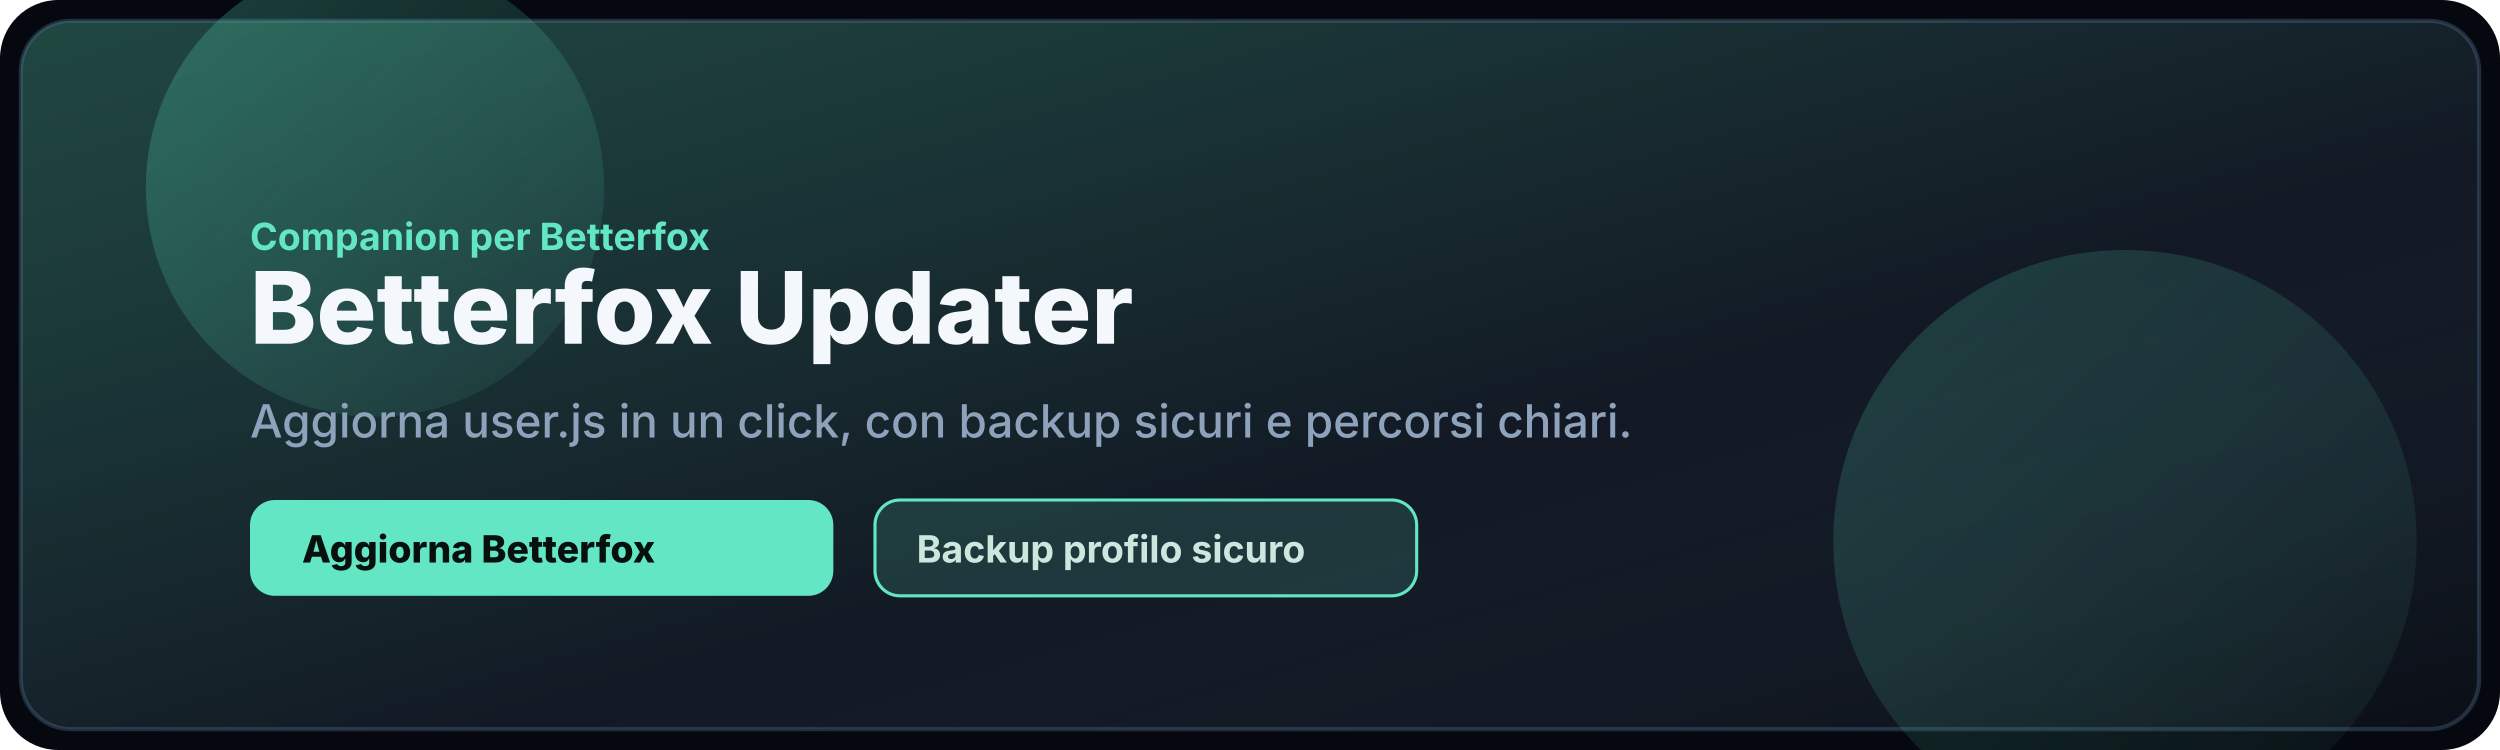
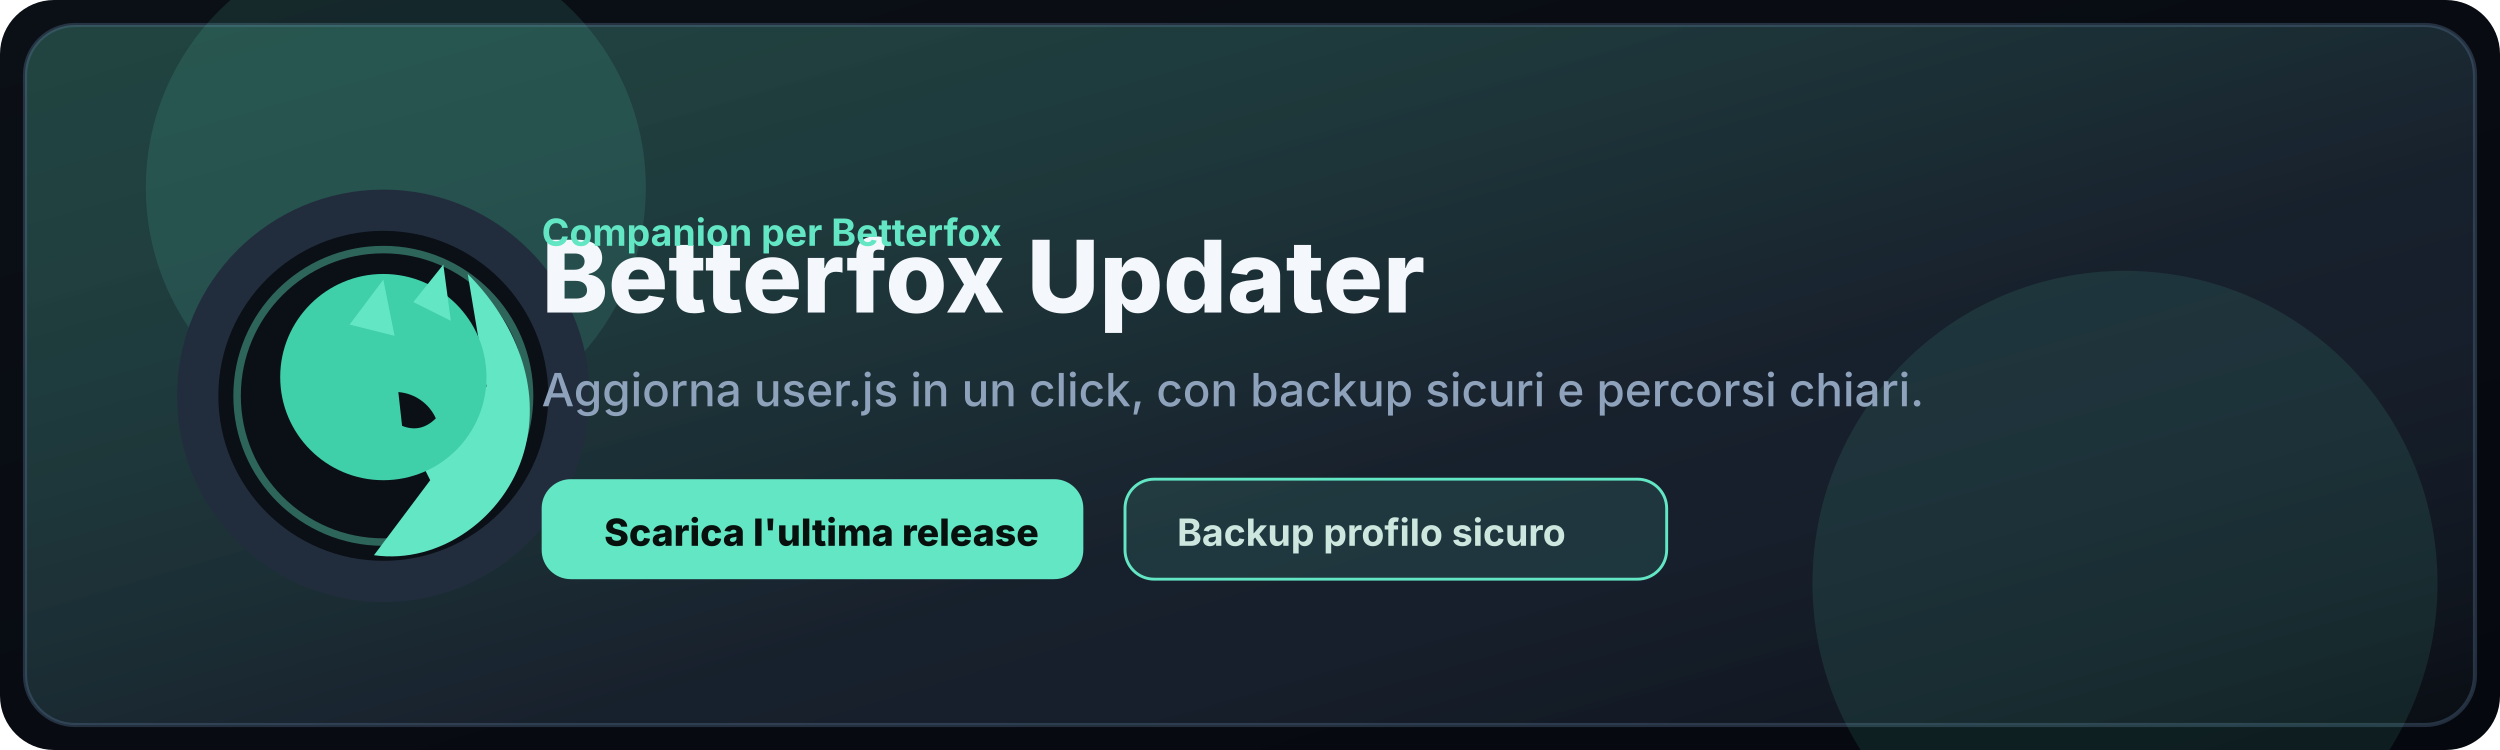
<svg xmlns="http://www.w3.org/2000/svg" width="1200" height="360" viewBox="0 0 1200 360" fill="none">
  <defs>
-     <linearGradient id="g1" x1="0" y1="0" x2="1" y2="1">
-       <stop offset="0%" stop-color="#63e6c4" stop-opacity="0.28" />
-       <stop offset="60%" stop-color="#2b384d" stop-opacity="0.35" />
-       <stop offset="100%" stop-color="#0b0f16" stop-opacity="0.9" />
+     <linearGradient id="bg" x1="0" y1="0" x2="1" y2="1">
+       <stop offset="0%" stop-color="#0b0f16" />
+       <stop offset="100%" stop-color="#05080e" />
    </linearGradient>
-     <linearGradient id="g2" x1="0" y1="0" x2="1" y2="1">
-       <stop offset="0%" stop-color="#52d8b3" stop-opacity="0.8" />
-       <stop offset="100%" stop-color="#63e6c4" stop-opacity="0.15" />
+     <linearGradient id="glow" x1="0" y1="0" x2="1" y2="1">
+       <stop offset="0%" stop-color="#63e6c4" stop-opacity="0.25" />
+       <stop offset="60%" stop-color="#304056" stop-opacity="0.4" />
+       <stop offset="100%" stop-color="#0b0f16" stop-opacity="0.8" />
    </linearGradient>
  </defs>
-   <rect width="1200" height="360" rx="28" fill="#05080E" />
-   <rect x="10" y="10" width="1180" height="340" rx="24" fill="url(#g1)" stroke="rgba(87,116,150,0.35)" stroke-width="2" />
-   <circle cx="180" cy="90" r="110" fill="url(#g2)" opacity="0.35" />
-   <circle cx="1020" cy="260" r="140" fill="url(#g2)" opacity="0.25" />
-   <text x="120" y="165" fill="#f4f7fb" font-family="Inter, 'Segoe UI', sans-serif" font-size="48" font-weight="800">Betterfox Updater</text>
-   <text x="120" y="210" fill="#8ea2bb" font-family="Inter, 'Segoe UI', sans-serif" font-size="22" font-weight="500">Aggiorna user.js in un click, con backup sicuri e percorsi chiari.</text>
-   <rect x="120" y="240" width="280" height="46" rx="12" fill="#63e6c4" />
-   <text x="145" y="270" fill="#07100d" font-family="Inter, 'Segoe UI', sans-serif" font-size="18" font-weight="800">Aggiorna Betterfox</text>
-   <rect x="420" y="240" width="260" height="46" rx="12" fill="rgba(99,230,196,0.15)" stroke="#63e6c4" stroke-width="1.5" />
-   <text x="440" y="270" fill="#cde7df" font-family="Inter, 'Segoe UI', sans-serif" font-size="18" font-weight="700">Backup profilo sicuro</text>
-   <text x="120" y="120" fill="#63e6c4" font-family="Inter, 'Segoe UI', sans-serif" font-size="18" font-weight="700">Companion per Betterfox</text>
+   <rect width="1200" height="360" rx="26" fill="url(#bg)" />
+   <rect x="12" y="12" width="1176" height="336" rx="24" fill="url(#glow)" stroke="rgba(90,118,148,0.35)" stroke-width="2" />
+   <circle cx="190" cy="90" r="120" fill="#63e6c4" fill-opacity="0.12" />
+   <circle cx="1020" cy="280" r="150" fill="#63e6c4" fill-opacity="0.10" />
+   <g transform="translate(76 82) scale(0.9)">
+     <circle cx="120" cy="120" r="110" fill="#212d3d" />
+     <circle cx="120" cy="120" r="88" fill="#0b0f16" />
+     <path d="M165 55 C190 80 205 115 195 150 C185 185 150 210 115 205 L145 165 L135 145 L175 115 Z" fill="#63e6c4" />
+     <circle cx="120" cy="110" r="55" fill="#3fcfa9" />
+     <polygon points="102,82 120,58 126,88" fill="#63e6c4" />
+     <polygon points="136,70 152,50 156,80" fill="#63e6c4" />
+     <path d="M128 118 A24 24 0 0 1 148 132 Q140 140 130 136 Z" fill="#0b0f16" />
+     <circle cx="120" cy="120" r="78" stroke="#63e6c4" stroke-opacity="0.4" stroke-width="4" fill="none" />
+   </g>
+   <text x="260" y="150" fill="#f4f7fb" font-family="Inter, 'Segoe UI', sans-serif" font-size="48" font-weight="800">Betterfox Updater</text>
+   <text x="260" y="195" fill="#8ea2bb" font-family="Inter, 'Segoe UI', sans-serif" font-size="22" font-weight="500">Aggiorna user.js in un click, con backup sicuri e percorsi chiari.</text>
+   <rect x="260" y="230" width="260" height="48" rx="14" fill="#63e6c4" />
+   <text x="290" y="262" fill="#08100d" font-family="Inter, 'Segoe UI', sans-serif" font-size="18" font-weight="800">Scarica l'ultima release</text>
+   <rect x="540" y="230" width="260" height="48" rx="14" fill="rgba(99,230,196,0.12)" stroke="#63e6c4" stroke-width="1.4" />
+   <text x="565" y="262" fill="#cde7df" font-family="Inter, 'Segoe UI', sans-serif" font-size="18" font-weight="700">Backup profilo sicuro</text>
+   <text x="260" y="118" fill="#63e6c4" font-family="Inter, 'Segoe UI', sans-serif" font-size="18" font-weight="700">Companion per Betterfox</text>
</svg>
